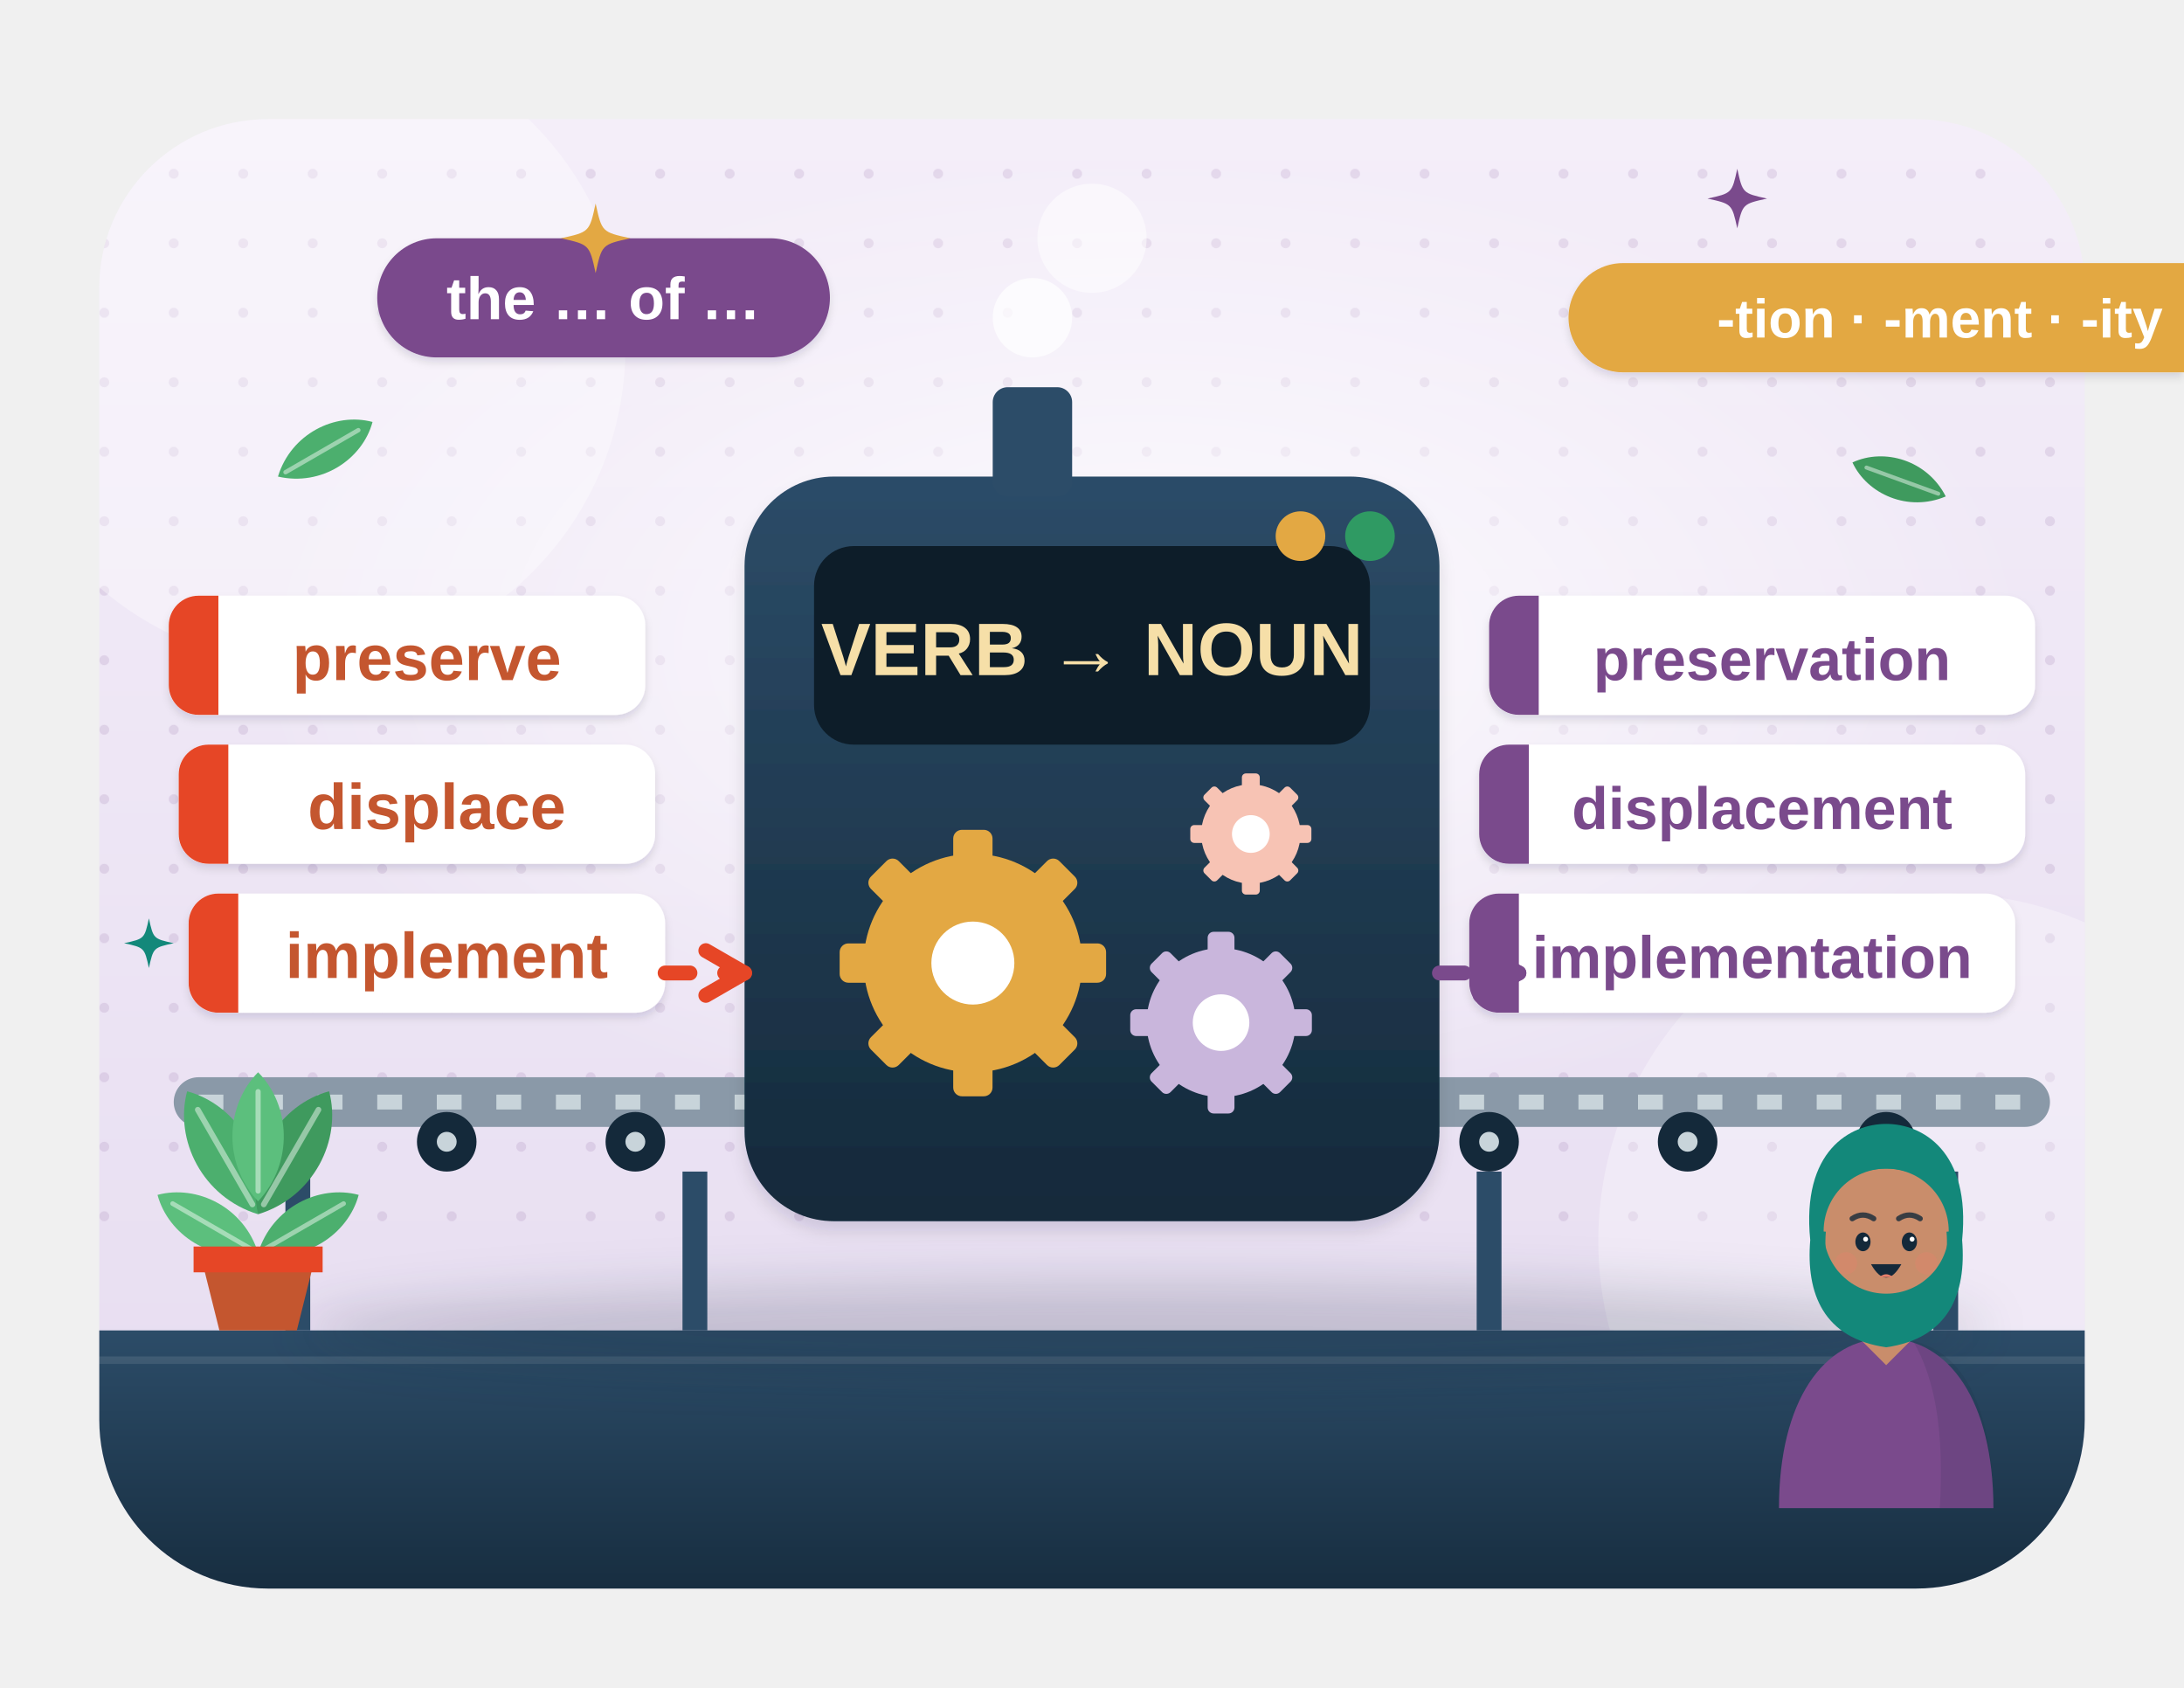
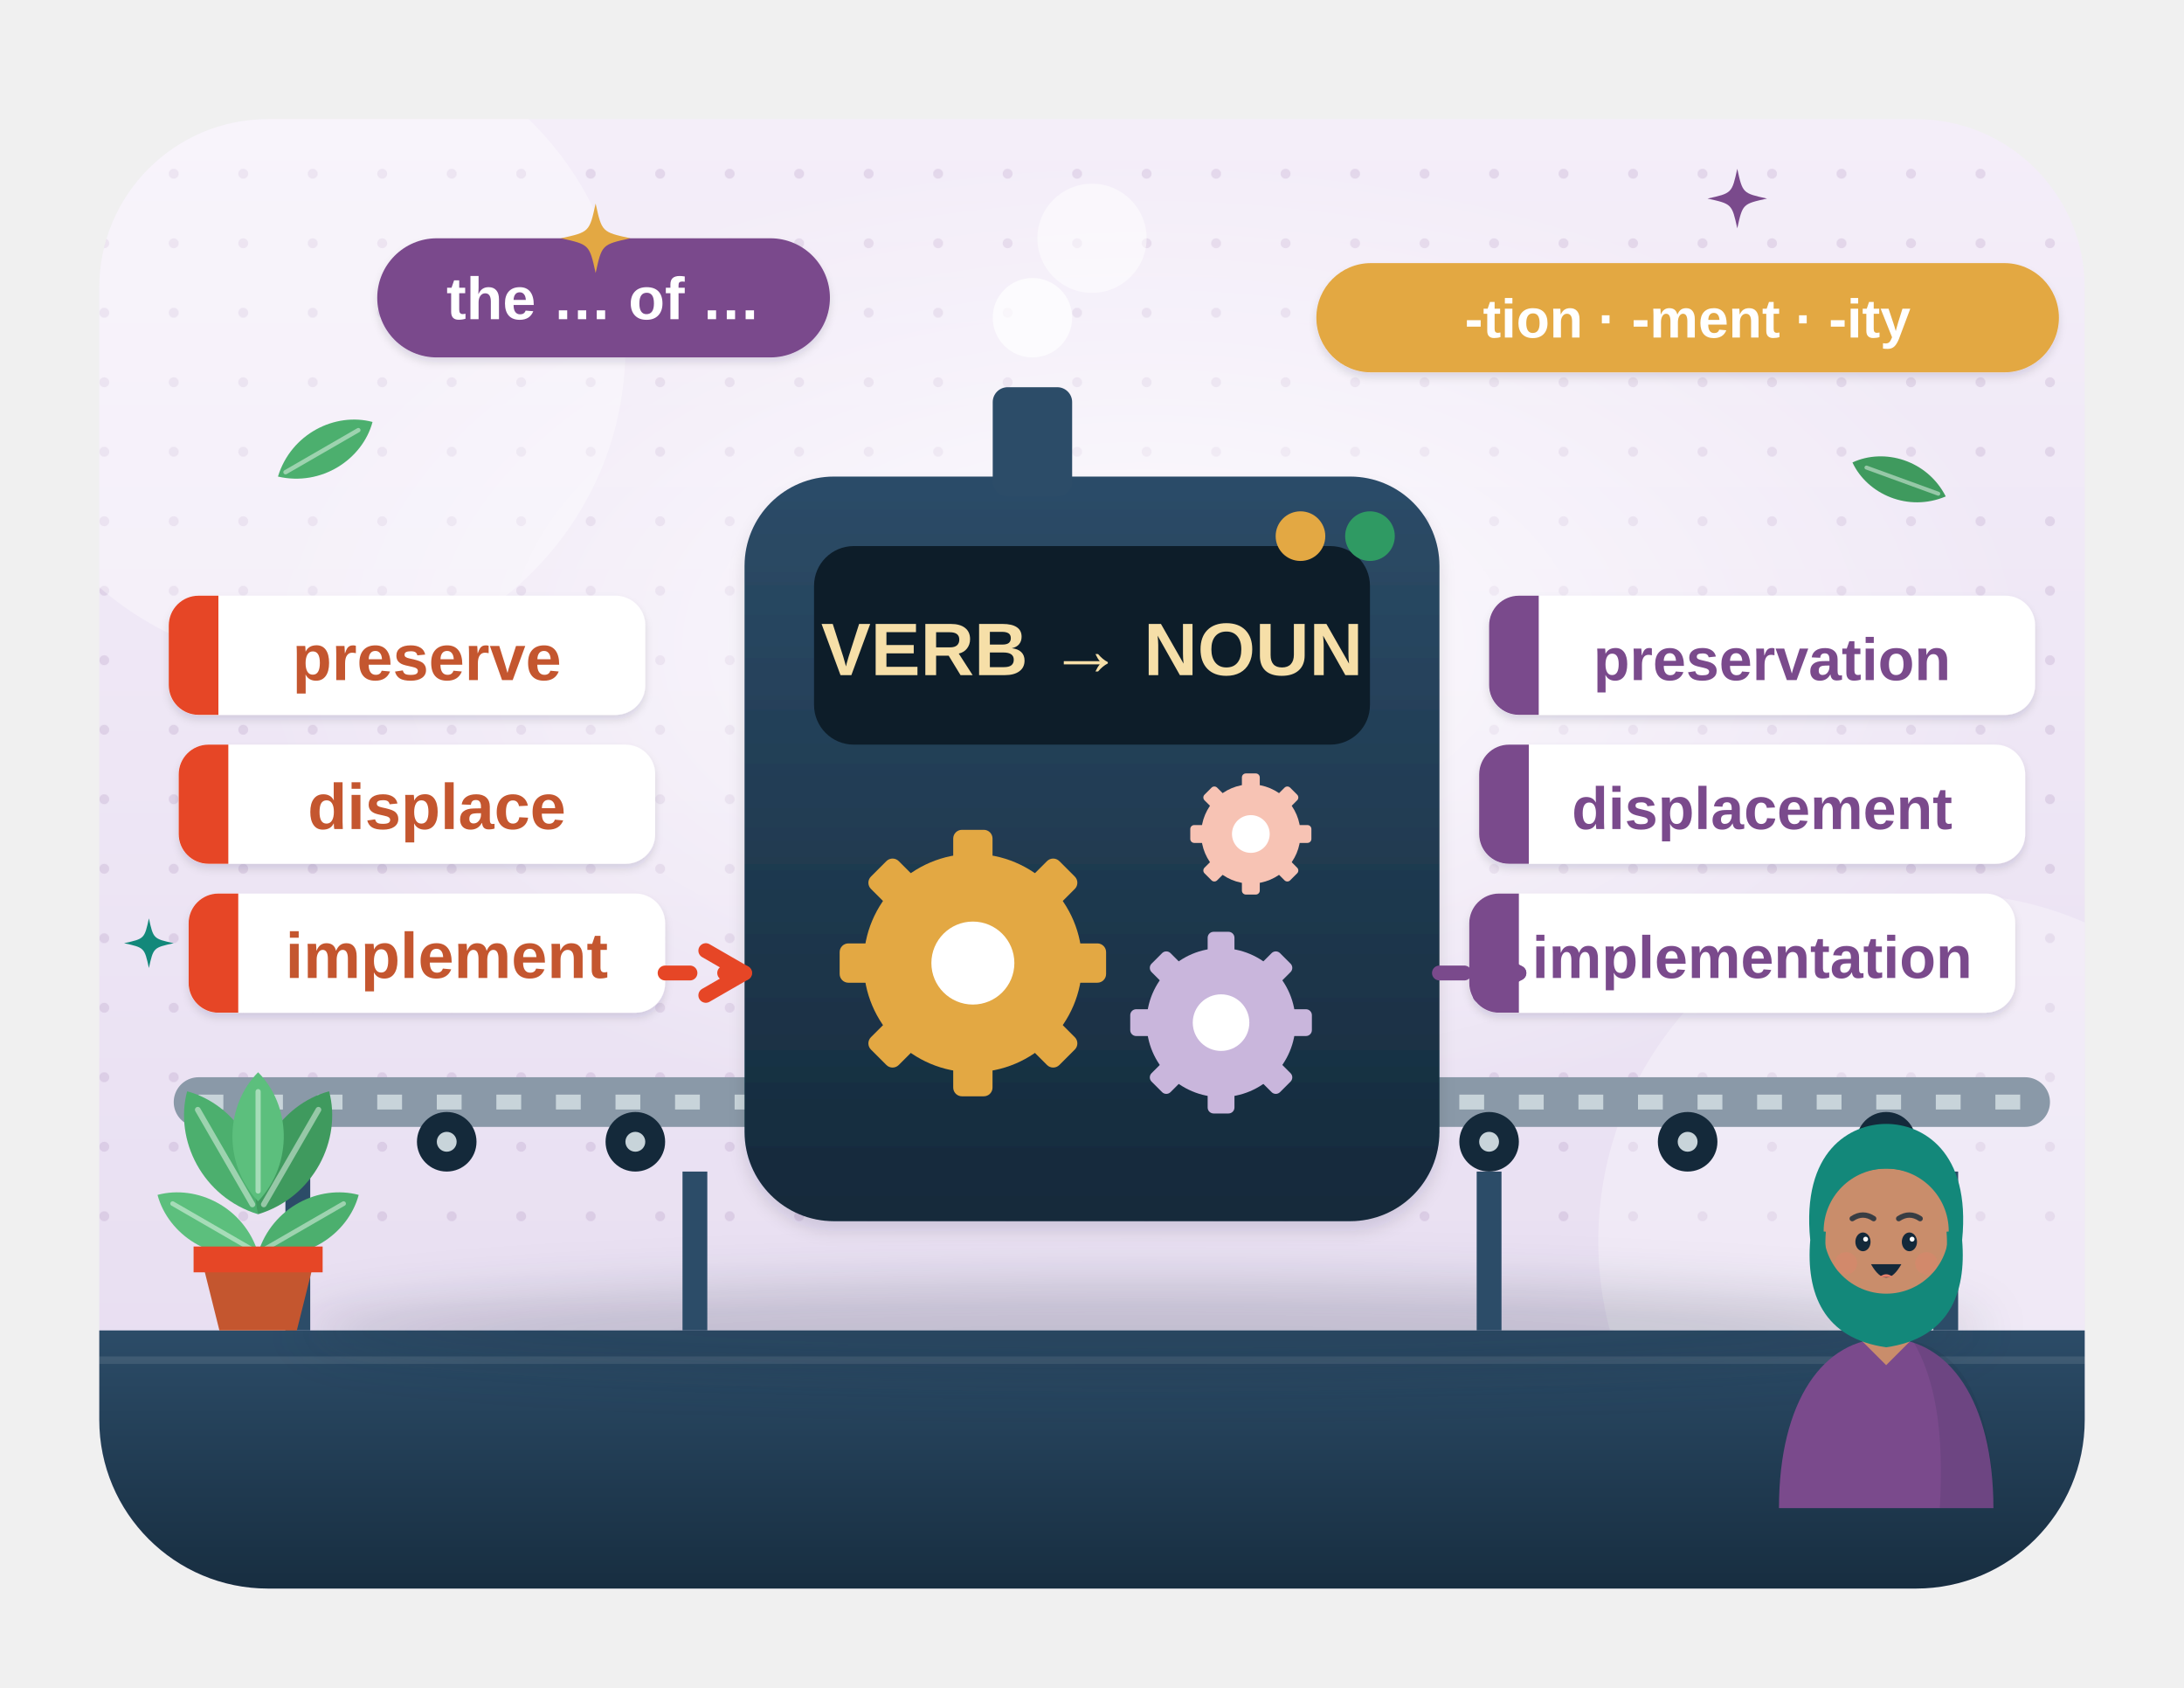
<svg xmlns="http://www.w3.org/2000/svg" viewBox="0 0 440 340" fill="none" role="img" aria-label="A noun factory: verb cards (preserve, displace, implement) ride a conveyor belt into a machine with spinning gears and a screen that says VERB to NOUN; noun cards (preservation, displacement, implementation) come out. A student watches.">
  <style>
.sd4n-fl{animation:sd4n-fl 6s ease-in-out infinite}.sd4n-f2{animation-delay:-2s}.sd4n-f3{animation-delay:-4s}
@keyframes sd4n-fl{50%{transform:translateY(-4px)}}
.sd4n-tw{animation:sd4n-tw 3s ease-in-out infinite;transform-box:fill-box;transform-origin:center}.sd4n-t2{animation-delay:-1s}.sd4n-t3{animation-delay:-2s}
@keyframes sd4n-tw{0%,100%{opacity:.35;transform:scale(.6)}50%{opacity:1;transform:scale(1)}}
.sd4n-bl{animation:sd4n-bl 4.8s infinite;transform-box:fill-box;transform-origin:center}.sd4n-b2{animation-delay:-1.7s}.sd4n-b3{animation-delay:-3.1s}
@keyframes sd4n-bl{0%,93%,100%{transform:scaleY(1)}96%{transform:scaleY(.1)}}
.sd4n-dr{stroke-dasharray:5 7;animation:sd4n-dr 1.6s linear infinite}
@keyframes sd4n-dr{to{stroke-dashoffset:-24}}
.sd4n-pu{animation:sd4n-pu 2.4s ease-in-out infinite;transform-box:fill-box;transform-origin:center}
@keyframes sd4n-pu{0%,100%{transform:scale(1)}50%{transform:scale(1.08)}}
.sd4n-sp{animation:sd4n-sp 10s linear infinite;transform-box:fill-box;transform-origin:center}.sd4n-sr{animation-direction:reverse}
@keyframes sd4n-sp{to{transform:rotate(360deg)}}
.sd4n-sw{animation:sd4n-sw 4s ease-in-out infinite;transform-box:fill-box;transform-origin:50% 100%}
@keyframes sd4n-sw{50%{transform:rotate(4deg)}}
.sd4n-gl{animation:sd4n-gl 3s ease-in-out infinite}
@keyframes sd4n-gl{50%{opacity:.45}}
.sd4n-dw{stroke-dasharray:400;stroke-dashoffset:400;animation:sd4n-dw 5s ease-in-out infinite}
@keyframes sd4n-dw{30%,80%{stroke-dashoffset:0}100%{stroke-dashoffset:0;opacity:0}}
.sd4n-wv{animation:sd4n-wv 5s ease-in-out infinite}
@keyframes sd4n-wv{50%{transform:translateX(-10px)}}

@media (prefers-reduced-motion: reduce) { * { animation: none !important; } }
</style>
  <defs>
    <filter id="sd4n-sh" x="-25%" y="-25%" width="150%" height="170%">
      <feDropShadow dx="0" dy="4" stdDeviation="4" flood-color="#14293a" flood-opacity=".15" />
      <feDropShadow dx="0" dy="1" stdDeviation=".8" flood-color="#14293a" flood-opacity=".12" />
    </filter>
    <filter id="sd4n-sh2" x="-25%" y="-25%" width="150%" height="170%">
      <feDropShadow dx="0" dy="10" stdDeviation="10" flood-color="#14293a" flood-opacity=".14" />
      <feDropShadow dx="0" dy="2" stdDeviation="1.6" flood-color="#14293a" flood-opacity=".12" />
    </filter>
    <filter id="sd4n-blur" x="-30%" y="-100%" width="160%" height="300%">
      <feGaussianBlur stdDeviation="5" />
    </filter>
    <radialGradient id="sd4n-glow" cx=".5" cy=".5" r=".5">
      <stop offset="0" stop-color="#fff" stop-opacity=".85" />
      <stop offset="1" stop-color="#fff" stop-opacity="0" />
    </radialGradient>
    <linearGradient id="sd4n-pap" x1="0" y1="0" x2="0" y2="1">
      <stop offset="0" stop-color="#fffdf8" />
      <stop offset="1" stop-color="#f3ead8" />
    </linearGradient>
    <linearGradient id="sd4n-gold" x1="0" y1="0" x2="0" y2="1">
      <stop offset="0" stop-color="#f4c162" />
      <stop offset="1" stop-color="#d9962e" />
    </linearGradient>
    <linearGradient id="sd4n-navy" x1="0" y1="0" x2="0" y2="1">
      <stop offset="0" stop-color="#2c4c68" />
      <stop offset="1" stop-color="#14293a" />
    </linearGradient>
    <linearGradient id="sd4n-desk" x1="0" y1="0" x2="0" y2="1">
      <stop offset="0" stop-color="#f6e6cd" />
      <stop offset="1" stop-color="#e8c99c" />
    </linearGradient>
    <linearGradient id="sd4n-bg" x1="0" y1="0" x2="0" y2="1">
      <stop offset="0" stop-color="#f4eef9" />
      <stop offset="1" stop-color="#e6dcf0" />
    </linearGradient>
    <pattern id="sd4n-dots" width="14" height="14" patternUnits="userSpaceOnUse">
      <circle cx="7" cy="7" r="1" fill="#7a4a8c" fill-opacity="0.13" />
    </pattern>
    <clipPath id="sd4n-clip">
      <rect x="20" y="24" width="400" height="296" rx="34" />
    </clipPath>
  </defs>
  <g clip-path="url(#sd4n-clip)">
    <rect x="20" y="24" width="400" height="296" fill="url(#sd4n-bg)" />
    <rect x="20" y="24" width="400" height="230" fill="url(#sd4n-dots)" />
    <circle cx="62" cy="70" r="64" fill="#fff" opacity=".35" />
    <circle cx="392" cy="250" r="70" fill="#fff" opacity=".3" />
    <ellipse cx="230" cy="130" rx="180" ry="100" fill="url(#sd4n-glow)" />
  </g>
  <g clip-path="url(#sd4n-clip)">
    <rect x="20" y="268" width="400" height="60" fill="url(#sd4n-navy)" />
    <path d="M20 274H420" stroke="#fff" stroke-opacity=".1" stroke-width="1.5" />
  </g>
  <ellipse cx="230" cy="268" rx="170" ry="10" fill="#14293a" opacity=".18" filter="url(#sd4n-blur)" />
  <path d="M40 222H160M282 222H408" stroke="#8a99a8" stroke-width="10" stroke-linecap="round" />
  <path d="M40 222H160M282 222H408" stroke="#c8d4da" stroke-width="3" stroke-dasharray="8 8" class="sd4n-dr" />
  <circle cx="52" cy="230" r="6" fill="#14293a" />
  <circle cx="52" cy="230" r="2" fill="#c8d4da" />
  <circle cx="90" cy="230" r="6" fill="#14293a" />
  <circle cx="90" cy="230" r="2" fill="#c8d4da" />
  <circle cx="128" cy="230" r="6" fill="#14293a" />
  <circle cx="128" cy="230" r="2" fill="#c8d4da" />
  <circle cx="300" cy="230" r="6" fill="#14293a" />
  <circle cx="300" cy="230" r="2" fill="#c8d4da" />
  <circle cx="340" cy="230" r="6" fill="#14293a" />
  <circle cx="340" cy="230" r="2" fill="#c8d4da" />
  <circle cx="380" cy="230" r="6" fill="#14293a" />
  <circle cx="380" cy="230" r="2" fill="#c8d4da" />
  <path d="M60 236v32M140 236v32M300 236v32M392 236v32" stroke="#2c4c68" stroke-width="5" />
  <g filter="url(#sd4n-sh2)">
    <rect x="150" y="96" width="140" height="150" rx="18" fill="url(#sd4n-navy)" />
  </g>
  <rect x="164" y="110" width="112" height="40" rx="8" fill="#0d1d29" />
  <text class="sd4n-gl" x="220" y="136" font-family="Manrope, Arial, sans-serif" font-size="15" font-weight="900" fill="#f6dfa8" text-anchor="middle">VERB → NOUN</text>
  <g transform="translate(196 194)">
    <g class="sd4n-sp">
      <rect x="-3.96" y="-26.84" width="7.92" height="8.8" rx="1.76" fill="#e3a843" transform="rotate(0)" />
      <rect x="-3.96" y="-26.84" width="7.92" height="8.8" rx="1.76" fill="#e3a843" transform="rotate(45)" />
      <rect x="-3.96" y="-26.84" width="7.92" height="8.8" rx="1.76" fill="#e3a843" transform="rotate(90)" />
      <rect x="-3.96" y="-26.84" width="7.92" height="8.8" rx="1.76" fill="#e3a843" transform="rotate(135)" />
      <rect x="-3.96" y="-26.84" width="7.92" height="8.8" rx="1.76" fill="#e3a843" transform="rotate(180)" />
      <rect x="-3.96" y="-26.84" width="7.92" height="8.8" rx="1.76" fill="#e3a843" transform="rotate(225)" />
      <rect x="-3.96" y="-26.84" width="7.92" height="8.8" rx="1.76" fill="#e3a843" transform="rotate(270)" />
      <rect x="-3.96" y="-26.84" width="7.92" height="8.8" rx="1.76" fill="#e3a843" transform="rotate(315)" />
      <circle r="22" fill="#e3a843" />
      <circle r="8.36" fill="#fff" />
    </g>
  </g>
  <g transform="translate(246 206)">
    <g class="sd4n-sp sd4n-sr">
      <rect x="-2.7" y="-18.3" width="5.4" height="6" rx="1.2" fill="#c9b6dc" transform="rotate(0)" />
      <rect x="-2.7" y="-18.3" width="5.4" height="6" rx="1.2" fill="#c9b6dc" transform="rotate(45)" />
      <rect x="-2.7" y="-18.3" width="5.4" height="6" rx="1.2" fill="#c9b6dc" transform="rotate(90)" />
      <rect x="-2.7" y="-18.3" width="5.4" height="6" rx="1.2" fill="#c9b6dc" transform="rotate(135)" />
      <rect x="-2.7" y="-18.3" width="5.4" height="6" rx="1.2" fill="#c9b6dc" transform="rotate(180)" />
      <rect x="-2.7" y="-18.3" width="5.4" height="6" rx="1.2" fill="#c9b6dc" transform="rotate(225)" />
      <rect x="-2.7" y="-18.3" width="5.4" height="6" rx="1.2" fill="#c9b6dc" transform="rotate(270)" />
      <rect x="-2.7" y="-18.3" width="5.4" height="6" rx="1.2" fill="#c9b6dc" transform="rotate(315)" />
      <circle r="15" fill="#c9b6dc" />
      <circle r="5.7" fill="#fff" />
    </g>
  </g>
  <g transform="translate(252 168)">
    <g class="sd4n-sp">
      <rect x="-1.8" y="-12.2" width="3.6" height="4" rx="0.8" fill="#f7c3b4" transform="rotate(0)" />
      <rect x="-1.8" y="-12.2" width="3.6" height="4" rx="0.8" fill="#f7c3b4" transform="rotate(45)" />
      <rect x="-1.8" y="-12.2" width="3.6" height="4" rx="0.8" fill="#f7c3b4" transform="rotate(90)" />
      <rect x="-1.8" y="-12.2" width="3.6" height="4" rx="0.8" fill="#f7c3b4" transform="rotate(135)" />
      <rect x="-1.8" y="-12.2" width="3.6" height="4" rx="0.8" fill="#f7c3b4" transform="rotate(180)" />
      <rect x="-1.8" y="-12.2" width="3.6" height="4" rx="0.8" fill="#f7c3b4" transform="rotate(225)" />
      <rect x="-1.8" y="-12.2" width="3.6" height="4" rx="0.8" fill="#f7c3b4" transform="rotate(270)" />
      <rect x="-1.8" y="-12.2" width="3.6" height="4" rx="0.8" fill="#f7c3b4" transform="rotate(315)" />
      <circle r="10" fill="#f7c3b4" />
      <circle r="3.8" fill="#fff" />
    </g>
  </g>
  <rect x="200" y="78" width="16" height="22" rx="3" fill="#2c4c68" />
  <circle class="sd4n-gl" cx="208" cy="64" r="8" fill="#fff" opacity=".7" />
  <circle class="sd4n-gl" cx="220" cy="48" r="11" fill="#fff" opacity=".5" />
  <circle cx="276" cy="108" r="5" fill="#2f9a63" class="sd4n-gl" />
  <circle cx="262" cy="108" r="5" fill="#e3a843" />
  <g class="sd4n-fl sd4n-f1">
    <g filter="url(#sd4n-sh)">
      <rect x="34" y="120" width="96" height="24" rx="6" fill="#fff" />
    </g>
    <path d="M40 120h4v24h-4a6 6 0 0 1-6-6v-12a6 6 0 0 1 6-6z" fill="#e64626" />
    <text x="86" y="137" font-family="Manrope, Arial, sans-serif" font-size="13" font-weight="800" fill="#c4562f" text-anchor="middle">preserve</text>
  </g>
  <g class="sd4n-fl sd4n-f2">
    <g filter="url(#sd4n-sh)">
      <rect x="36" y="150" width="96" height="24" rx="6" fill="#fff" />
    </g>
    <path d="M42 150h4v24h-4a6 6 0 0 1-6-6v-12a6 6 0 0 1 6-6z" fill="#e64626" />
    <text x="88" y="167" font-family="Manrope, Arial, sans-serif" font-size="13" font-weight="800" fill="#c4562f" text-anchor="middle">displace</text>
  </g>
  <g class="sd4n-fl sd4n-f3">
    <g filter="url(#sd4n-sh)">
      <rect x="38" y="180" width="96" height="24" rx="6" fill="#fff" />
    </g>
    <path d="M44 180h4v24h-4a6 6 0 0 1-6-6v-12a6 6 0 0 1 6-6z" fill="#e64626" />
    <text x="90" y="197" font-family="Manrope, Arial, sans-serif" font-size="13" font-weight="800" fill="#c4562f" text-anchor="middle">implement</text>
  </g>
  <g class="sd4n-fl sd4n-f1">
    <g filter="url(#sd4n-sh)">
      <rect x="300" y="120" width="110" height="24" rx="6" fill="#fff" />
    </g>
    <path d="M306 120h4v24h-4a6 6 0 0 1-6-6v-12a6 6 0 0 1 6-6z" fill="#7a4a8c" />
    <text x="357" y="137" font-family="Manrope, Arial, sans-serif" font-size="12" font-weight="900" fill="#7a4a8c" text-anchor="middle">preservation</text>
  </g>
  <g class="sd4n-fl sd4n-f2">
    <g filter="url(#sd4n-sh)">
      <rect x="298" y="150" width="110" height="24" rx="6" fill="#fff" />
    </g>
    <path d="M304 150h4v24h-4a6 6 0 0 1-6-6v-12a6 6 0 0 1 6-6z" fill="#7a4a8c" />
    <text x="355" y="167" font-family="Manrope, Arial, sans-serif" font-size="12" font-weight="900" fill="#7a4a8c" text-anchor="middle">displacement</text>
  </g>
  <g class="sd4n-fl sd4n-f3">
    <g filter="url(#sd4n-sh)">
      <rect x="296" y="180" width="110" height="24" rx="6" fill="#fff" />
    </g>
    <path d="M302 180h4v24h-4a6 6 0 0 1-6-6v-12a6 6 0 0 1 6-6z" fill="#7a4a8c" />
    <text x="353" y="197" font-family="Manrope, Arial, sans-serif" font-size="12" font-weight="900" fill="#7a4a8c" text-anchor="middle">implementation</text>
  </g>
  <path class="sd4n-dr" d="M134 196C142 196 146 196 150 196" stroke="#e64626" stroke-width="3" stroke-linecap="round" fill="none" />
  <path d="M142.2 200.5L150 196L142.2 191.5" stroke="#e64626" stroke-width="3" stroke-linecap="round" stroke-linejoin="round" fill="none" />
  <path class="sd4n-dr" d="M290 196C296 196 300 196 306 196" stroke="#7a4a8c" stroke-width="3" stroke-linecap="round" fill="none" />
  <path d="M298.2 200.5L306 196L298.2 191.5" stroke="#7a4a8c" stroke-width="3" stroke-linecap="round" stroke-linejoin="round" fill="none" />
  <g filter="url(#sd4n-sh)">
    <rect x="76" y="48" width="91.2" height="24" rx="12" fill="#7a4a8c" />
  </g>
  <text x="121.6" y="64.3" font-family="Manrope, Arial, sans-serif" font-size="12" font-weight="800" fill="#fff" text-anchor="middle">the … of …</text>
  <g filter="url(#sd4n-sh)">
-     <rect x="316" y="53" width="149.6" height="22" rx="11" fill="#e3a843" />
-   </g>
-   <text x="390.8" y="68" font-family="Manrope, Arial, sans-serif" font-size="11" font-weight="800" fill="#fff" text-anchor="middle">-tion · -ment · -ity</text>
+     <rect x="265.2" y="53" width="149.6" height="22" rx="11" fill="#e3a843" />
+   </g>
+   <text x="340" y="68" font-family="Manrope, Arial, sans-serif" font-size="11" font-weight="800" fill="#fff" text-anchor="middle">-tion · -ment · -ity</text>
  <g class="sd4n-fl" transform="translate(56 96) rotate(-30)">
    <path d="M0 0C6.6 -6.16 16.5 -5.5 22 0C16.5 5.5 6.6 6.16 0 0z" fill="#4caf6e" />
    <path d="M1.76 0H18.7" stroke="#fff" stroke-opacity=".45" stroke-width="0.88" stroke-linecap="round" />
  </g>
  <g class="sd4n-fl sd4n-f2" transform="translate(392 100) rotate(200)">
    <path d="M0 0C6 -5.6 15 -5 20 0C15 5 6 5.6 0 0z" fill="#3f9a5e" />
    <path d="M1.6 0H17" stroke="#fff" stroke-opacity=".45" stroke-width="0.8" stroke-linecap="round" />
  </g>
  <g transform="translate(380 248) scale(0.9)">
    <path d="M-24 62C-24 38-14 24 0 24C14 24 24 38 24 62z" fill="#7a4a8c" />
    <path d="M6 24.6C17 27 24 39 24 62H12C13 45 11 33 6 24.6z" fill="#14293a" opacity=".13" />
    <rect x="-5" y="9" width="10" height="16" rx="4" fill="#c98d6b" />
    <path d="M-6 24L0 30L6 24z" fill="#c98d6b" />
    <path d="M-17 2C-19-18-8-24 0-24C8-24 19-18 17 2C18 14 14 24 0 26C-14 24-18 14-17 2z" fill="#13887a" />
    <circle r="14" fill="#c98d6b" />
    <path d="M-15-2C-15-16-8-21 0-21C8-21 15-16 15-2C12-11 6-14 0-14C-6-14-12-11-15-2z" fill="#13887a" />
    <path d="M-15 0C-16 12-10 20 0 21C10 20 16 12 15 0" stroke="#13887a" stroke-width="3" />
    <g class="sd4n-bl">
      <ellipse cx="-5.2" cy="2.4" rx="1.7" ry="2.1" fill="#14293a" />
      <ellipse cx="5.2" cy="2.4" rx="1.7" ry="2.1" fill="#14293a" />
      <circle cx="-4.6" cy="1.8" r=".55" fill="#fff" />
      <circle cx="5.8" cy="1.8" r=".55" fill="#fff" />
    </g>
    <path d="M-7.6-2.8q2.4-1.6 4.8 0M2.8-2.8q2.4-1.6 4.8 0" stroke="#14293a" stroke-width="1.2" stroke-linecap="round" opacity=".8" />
    <circle cx="-9" cy="7.2" r="2.5" fill="#e8806b" opacity=".3" />
    <circle cx="9" cy="7.2" r="2.5" fill="#e8806b" opacity=".3" />
    <path d="M-3.4 7.4q3.4 6 6.8 0z" fill="#14293a" />
    <path d="M-1.5 10.3q1.5-1.3 3 0" fill="#e8806b" />
  </g>
  <g class="sd4n-sw" transform="translate(52 268) scale(1.3)">
    <g transform="translate(0 -18) rotate(-120)">
      <path d="M0 0C6.6 -6.16 16.5 -5.5 22 0C16.5 5.5 6.6 6.16 0 0z" fill="#4caf6e" />
      <path d="M1.76 0H18.7" stroke="#fff" stroke-opacity=".45" stroke-width="0.88" stroke-linecap="round" />
    </g>
    <g transform="translate(0 -18) rotate(-60)">
      <path d="M0 0C6.6 -6.16 16.5 -5.5 22 0C16.5 5.5 6.6 6.16 0 0z" fill="#3f9a5e" />
      <path d="M1.76 0H18.7" stroke="#fff" stroke-opacity=".45" stroke-width="0.88" stroke-linecap="round" />
    </g>
    <g transform="translate(0 -12) rotate(-150)">
      <path d="M0 0C5.4 -5.04 13.5 -4.5 18 0C13.5 4.5 5.4 5.04 0 0z" fill="#5cbf7d" />
      <path d="M1.44 0H15.3" stroke="#fff" stroke-opacity=".45" stroke-width="0.72" stroke-linecap="round" />
    </g>
    <g transform="translate(0 -12) rotate(-30)">
      <path d="M0 0C5.4 -5.04 13.5 -4.5 18 0C13.5 4.5 5.4 5.04 0 0z" fill="#4caf6e" />
      <path d="M1.44 0H15.3" stroke="#fff" stroke-opacity=".45" stroke-width="0.72" stroke-linecap="round" />
    </g>
    <g transform="translate(0 -20) rotate(-90)">
      <path d="M0 0C6 -5.6 15 -5 20 0C15 5 6 5.6 0 0z" fill="#5cbf7d" />
      <path d="M1.6 0H17" stroke="#fff" stroke-opacity=".45" stroke-width="0.8" stroke-linecap="round" />
    </g>
    <path d="M-9-12h18l-3 12h-12z" fill="#c4562f" />
    <path d="M-10-13h20v4h-20z" fill="#e64626" />
  </g>
  <path class="sd4n-tw" d="M120 41C121.26 46.74 121.26 46.74 127 48C121.26 49.26 121.26 49.26 120 55C118.74 49.26 118.74 49.26 113 48C118.74 46.74 118.74 46.74 120 41z" fill="#e3a843" />
  <path class="sd4n-tw sd4n-t2" d="M350 34C351.08 38.92 351.08 38.92 356 40C351.08 41.08 351.08 41.08 350 46C348.92 41.08 348.92 41.08 344 40C348.92 38.92 348.92 38.92 350 34z" fill="#7a4a8c" />
  <path class="sd4n-tw sd4n-t3" d="M30 185C30.9 189.1 30.9 189.1 35 190C30.9 190.9 30.9 190.9 30 195C29.1 190.9 29.1 190.9 25 190C29.1 189.1 29.1 189.1 30 185z" fill="#13887a" />
</svg>
